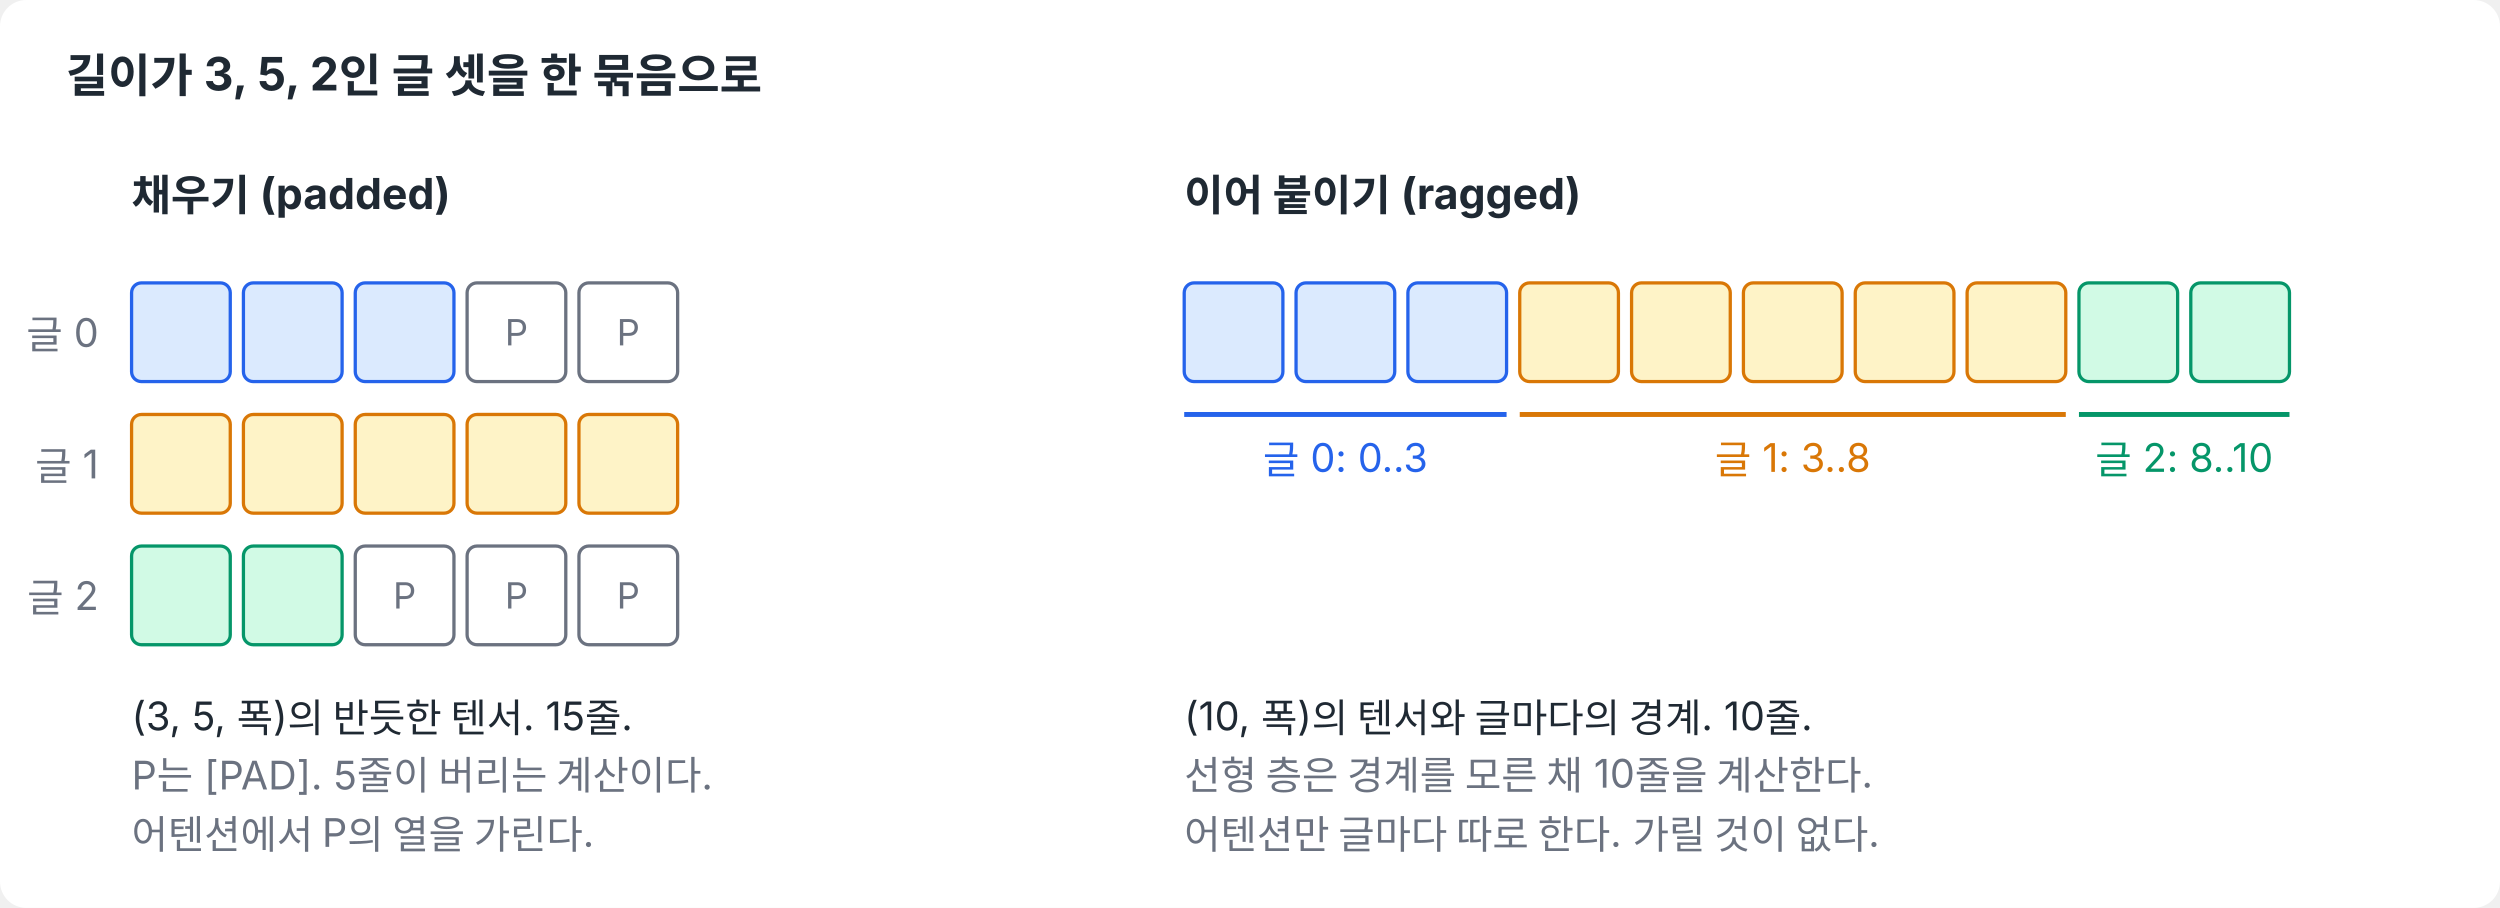
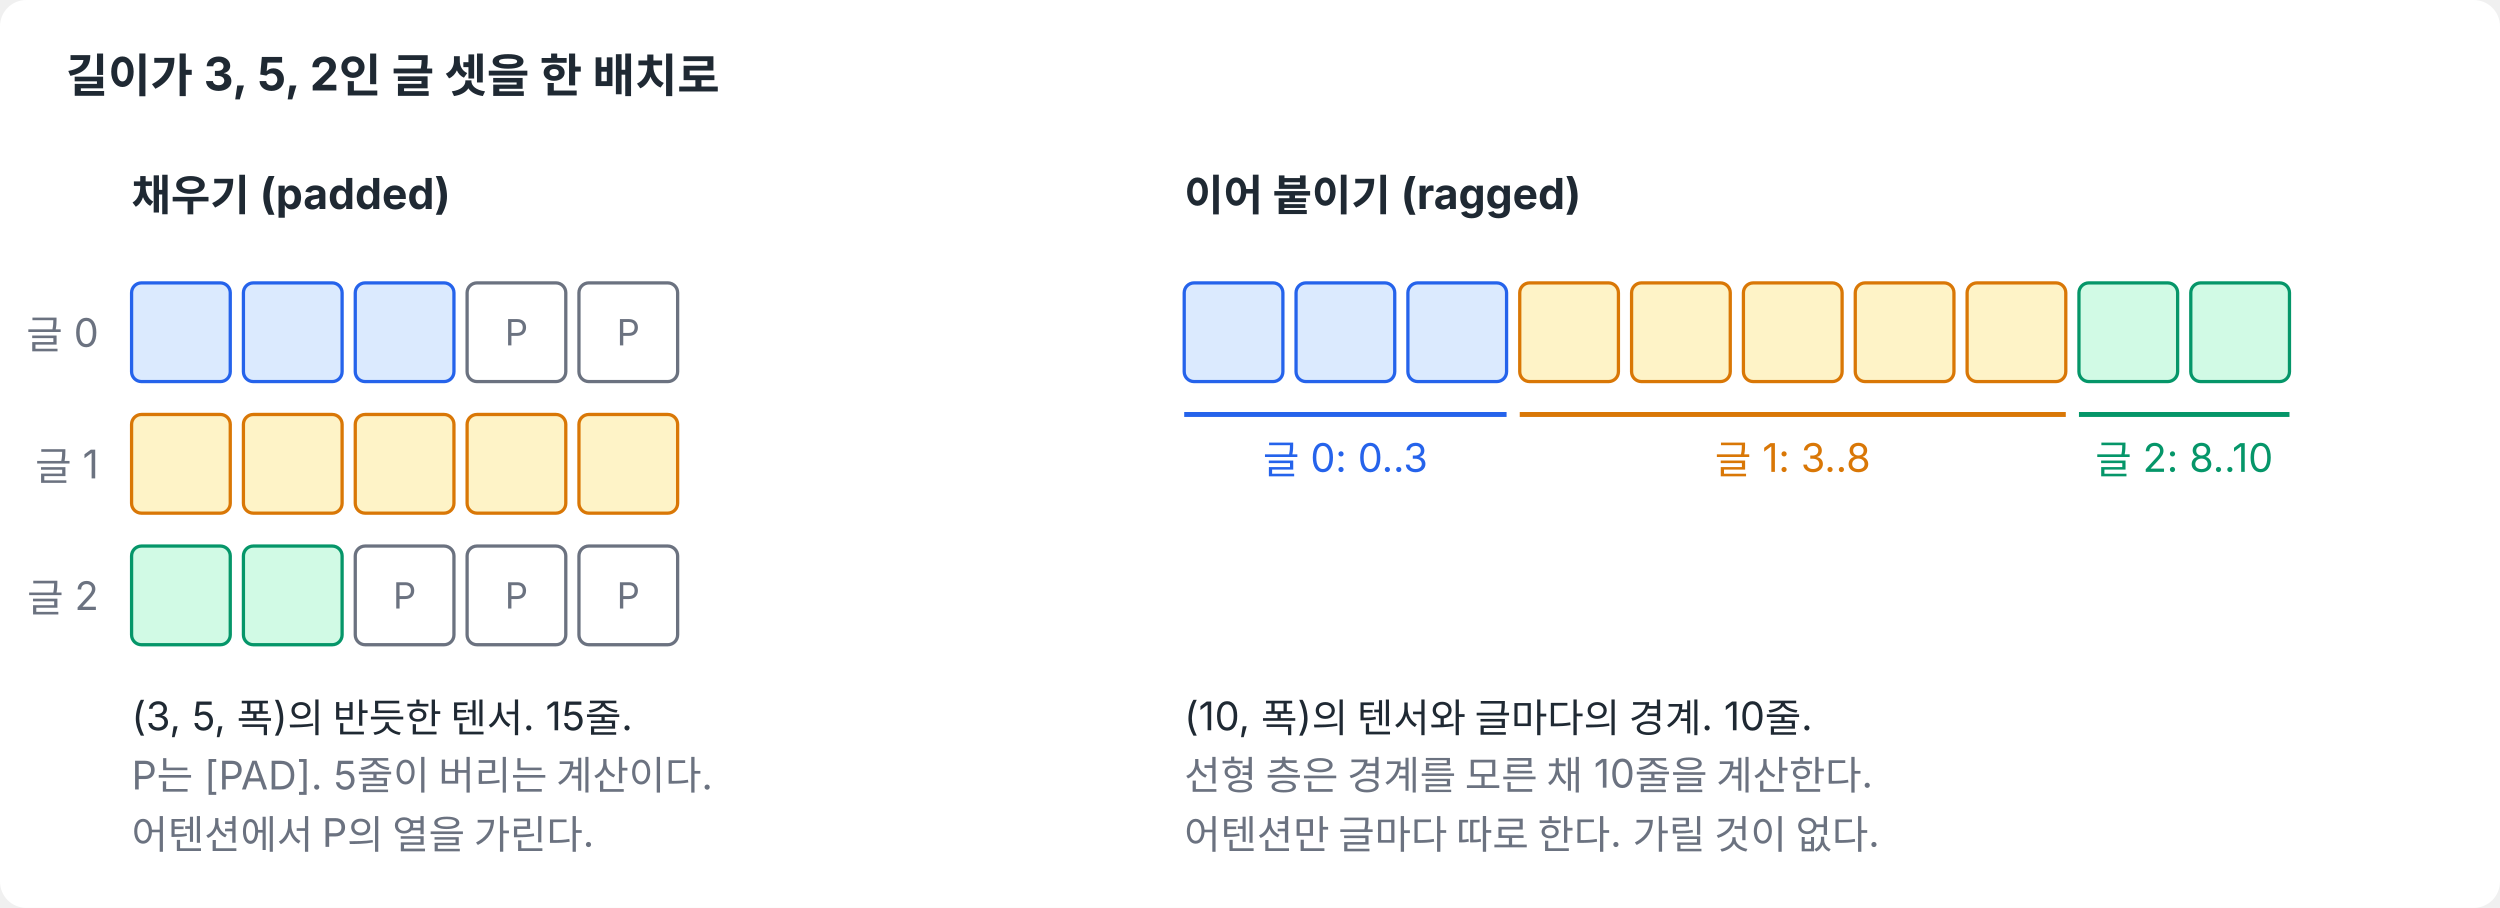
<svg xmlns="http://www.w3.org/2000/svg" viewBox="0 0 760 276" width="760" height="276" font-family="-apple-system, Segoe UI, Noto Sans KR, sans-serif" font-size="14">
  <defs>
    <marker id="arrow-1f2933" viewBox="0 0 10 10" refX="9" refY="5" markerWidth="7" markerHeight="7" orient="auto">
      <path d="M0,0 L10,5 L0,10 z" fill="#1f2933" />
    </marker>
    <marker id="arrow-6b7280" viewBox="0 0 10 10" refX="9" refY="5" markerWidth="7" markerHeight="7" orient="auto">
      <path d="M0,0 L10,5 L0,10 z" fill="#6b7280" />
    </marker>
    <marker id="arrow-2563eb" viewBox="0 0 10 10" refX="9" refY="5" markerWidth="7" markerHeight="7" orient="auto">
      <path d="M0,0 L10,5 L0,10 z" fill="#2563eb" />
    </marker>
    <marker id="arrow-d97706" viewBox="0 0 10 10" refX="9" refY="5" markerWidth="7" markerHeight="7" orient="auto">
      <path d="M0,0 L10,5 L0,10 z" fill="#d97706" />
    </marker>
    <marker id="arrow-059669" viewBox="0 0 10 10" refX="9" refY="5" markerWidth="7" markerHeight="7" orient="auto">
      <path d="M0,0 L10,5 L0,10 z" fill="#059669" />
    </marker>
  </defs>
  <rect width="760" height="276" rx="8" fill="#ffffff" />
-   <text x="20" y="28" fill="#1f2933" font-size="14" text-anchor="start" font-weight="bold">길이가 3, 5, 2인 글 셋을 한 묶음으로</text>
+   <text x="20" y="28" fill="#1f2933" font-size="14" text-anchor="start" font-weight="bold">길이가 3, 5, 2인 글 셋을 한 배치로</text>
  <text x="40" y="64" fill="#1f2933" font-size="13" text-anchor="start" font-weight="bold">채우기 (padded)</text>
  <rect x="40.0" y="86.0" width="30.0" height="30.0" rx="3" fill="#dbeafe" stroke="#2563eb" stroke-width="1" />
  <rect x="74.0" y="86.0" width="30.0" height="30.0" rx="3" fill="#dbeafe" stroke="#2563eb" stroke-width="1" />
  <rect x="108.0" y="86.0" width="30.0" height="30.0" rx="3" fill="#dbeafe" stroke="#2563eb" stroke-width="1" />
  <rect x="142.0" y="86.0" width="30.0" height="30.0" rx="3" fill="#ffffff" stroke="#6b7280" stroke-width="1" />
  <text x="157.0" y="105" fill="#6b7280" font-size="11" text-anchor="middle" font-weight="normal">P</text>
  <rect x="176.0" y="86.0" width="30.0" height="30.0" rx="3" fill="#ffffff" stroke="#6b7280" stroke-width="1" />
  <text x="191.0" y="105" fill="#6b7280" font-size="11" text-anchor="middle" font-weight="normal">P</text>
  <text x="30" y="106" fill="#6b7280" font-size="12" text-anchor="end" font-weight="normal">글 0</text>
  <rect x="40.0" y="126.0" width="30.0" height="30.0" rx="3" fill="#fef3c7" stroke="#d97706" stroke-width="1" />
  <rect x="74.0" y="126.0" width="30.0" height="30.0" rx="3" fill="#fef3c7" stroke="#d97706" stroke-width="1" />
  <rect x="108.0" y="126.0" width="30.0" height="30.0" rx="3" fill="#fef3c7" stroke="#d97706" stroke-width="1" />
  <rect x="142.0" y="126.0" width="30.0" height="30.0" rx="3" fill="#fef3c7" stroke="#d97706" stroke-width="1" />
  <rect x="176.0" y="126.0" width="30.0" height="30.0" rx="3" fill="#fef3c7" stroke="#d97706" stroke-width="1" />
  <text x="30" y="146" fill="#6b7280" font-size="12" text-anchor="end" font-weight="normal">글 1</text>
  <rect x="40.0" y="166.0" width="30.0" height="30.0" rx="3" fill="#d1fae5" stroke="#059669" stroke-width="1" />
  <rect x="74.0" y="166.0" width="30.0" height="30.0" rx="3" fill="#d1fae5" stroke="#059669" stroke-width="1" />
  <rect x="108.0" y="166.0" width="30.0" height="30.0" rx="3" fill="#ffffff" stroke="#6b7280" stroke-width="1" />
  <text x="123.0" y="185" fill="#6b7280" font-size="11" text-anchor="middle" font-weight="normal">P</text>
  <rect x="142.0" y="166.0" width="30.0" height="30.0" rx="3" fill="#ffffff" stroke="#6b7280" stroke-width="1" />
  <text x="157.0" y="185" fill="#6b7280" font-size="11" text-anchor="middle" font-weight="normal">P</text>
  <rect x="176.0" y="166.0" width="30.0" height="30.0" rx="3" fill="#ffffff" stroke="#6b7280" stroke-width="1" />
  <text x="191.0" y="185" fill="#6b7280" font-size="11" text-anchor="middle" font-weight="normal">P</text>
  <text x="30" y="186" fill="#6b7280" font-size="12" text-anchor="end" font-weight="normal">글 2</text>
  <text x="40" y="222" fill="#1f2933" font-size="12" text-anchor="start" font-weight="normal">(3, 5, 폭)의 반듯한 텐서. 15줄.</text>
  <text x="40" y="240" fill="#6b7280" font-size="12" text-anchor="start" font-weight="normal">P는 [PAD]. 5줄이 버리는 계산이다.</text>
  <text x="40" y="258" fill="#6b7280" font-size="12" text-anchor="start" font-weight="normal">어텐션에서 P의 열을 가린다.</text>
  <text x="360" y="64" fill="#1f2933" font-size="13" text-anchor="start" font-weight="bold">이어 붙이기 (ragged)</text>
  <rect x="360.0" y="86.0" width="30.0" height="30.0" rx="3" fill="#dbeafe" stroke="#2563eb" stroke-width="1" />
  <rect x="394.0" y="86.0" width="30.0" height="30.0" rx="3" fill="#dbeafe" stroke="#2563eb" stroke-width="1" />
  <rect x="428.0" y="86.0" width="30.0" height="30.0" rx="3" fill="#dbeafe" stroke="#2563eb" stroke-width="1" />
  <line x1="360" y1="126" x2="458" y2="126" stroke="#2563eb" stroke-width="1.5" />
  <text x="409.0" y="144" fill="#2563eb" font-size="12" text-anchor="middle" font-weight="normal">글 0: 0..3</text>
  <rect x="462.0" y="86.0" width="30.0" height="30.0" rx="3" fill="#fef3c7" stroke="#d97706" stroke-width="1" />
  <rect x="496.0" y="86.0" width="30.0" height="30.0" rx="3" fill="#fef3c7" stroke="#d97706" stroke-width="1" />
  <rect x="530.0" y="86.0" width="30.0" height="30.0" rx="3" fill="#fef3c7" stroke="#d97706" stroke-width="1" />
  <rect x="564.0" y="86.0" width="30.0" height="30.0" rx="3" fill="#fef3c7" stroke="#d97706" stroke-width="1" />
  <rect x="598.0" y="86.0" width="30.0" height="30.0" rx="3" fill="#fef3c7" stroke="#d97706" stroke-width="1" />
  <line x1="462" y1="126" x2="628" y2="126" stroke="#d97706" stroke-width="1.5" />
  <text x="545.0" y="144" fill="#d97706" font-size="12" text-anchor="middle" font-weight="normal">글 1: 3..8</text>
  <rect x="632.0" y="86.0" width="30.0" height="30.0" rx="3" fill="#d1fae5" stroke="#059669" stroke-width="1" />
  <rect x="666.0" y="86.0" width="30.0" height="30.0" rx="3" fill="#d1fae5" stroke="#059669" stroke-width="1" />
  <line x1="632" y1="126" x2="696" y2="126" stroke="#059669" stroke-width="1.5" />
  <text x="664.0" y="144" fill="#059669" font-size="12" text-anchor="middle" font-weight="normal">글 2: 8..10</text>
  <text x="360" y="222" fill="#1f2933" font-size="12" text-anchor="start" font-weight="normal">(10, 폭)의 텐서와 글마다의 경계. 10줄.</text>
  <text x="360" y="240" fill="#6b7280" font-size="12" text-anchor="start" font-weight="normal">선형 층은 경계를 모른 채 10줄을 계산한다.</text>
  <text x="360" y="258" fill="#6b7280" font-size="12" text-anchor="start" font-weight="normal">어텐션만 글마다 따로 한다. 가릴 것이 없다.</text>
</svg>
